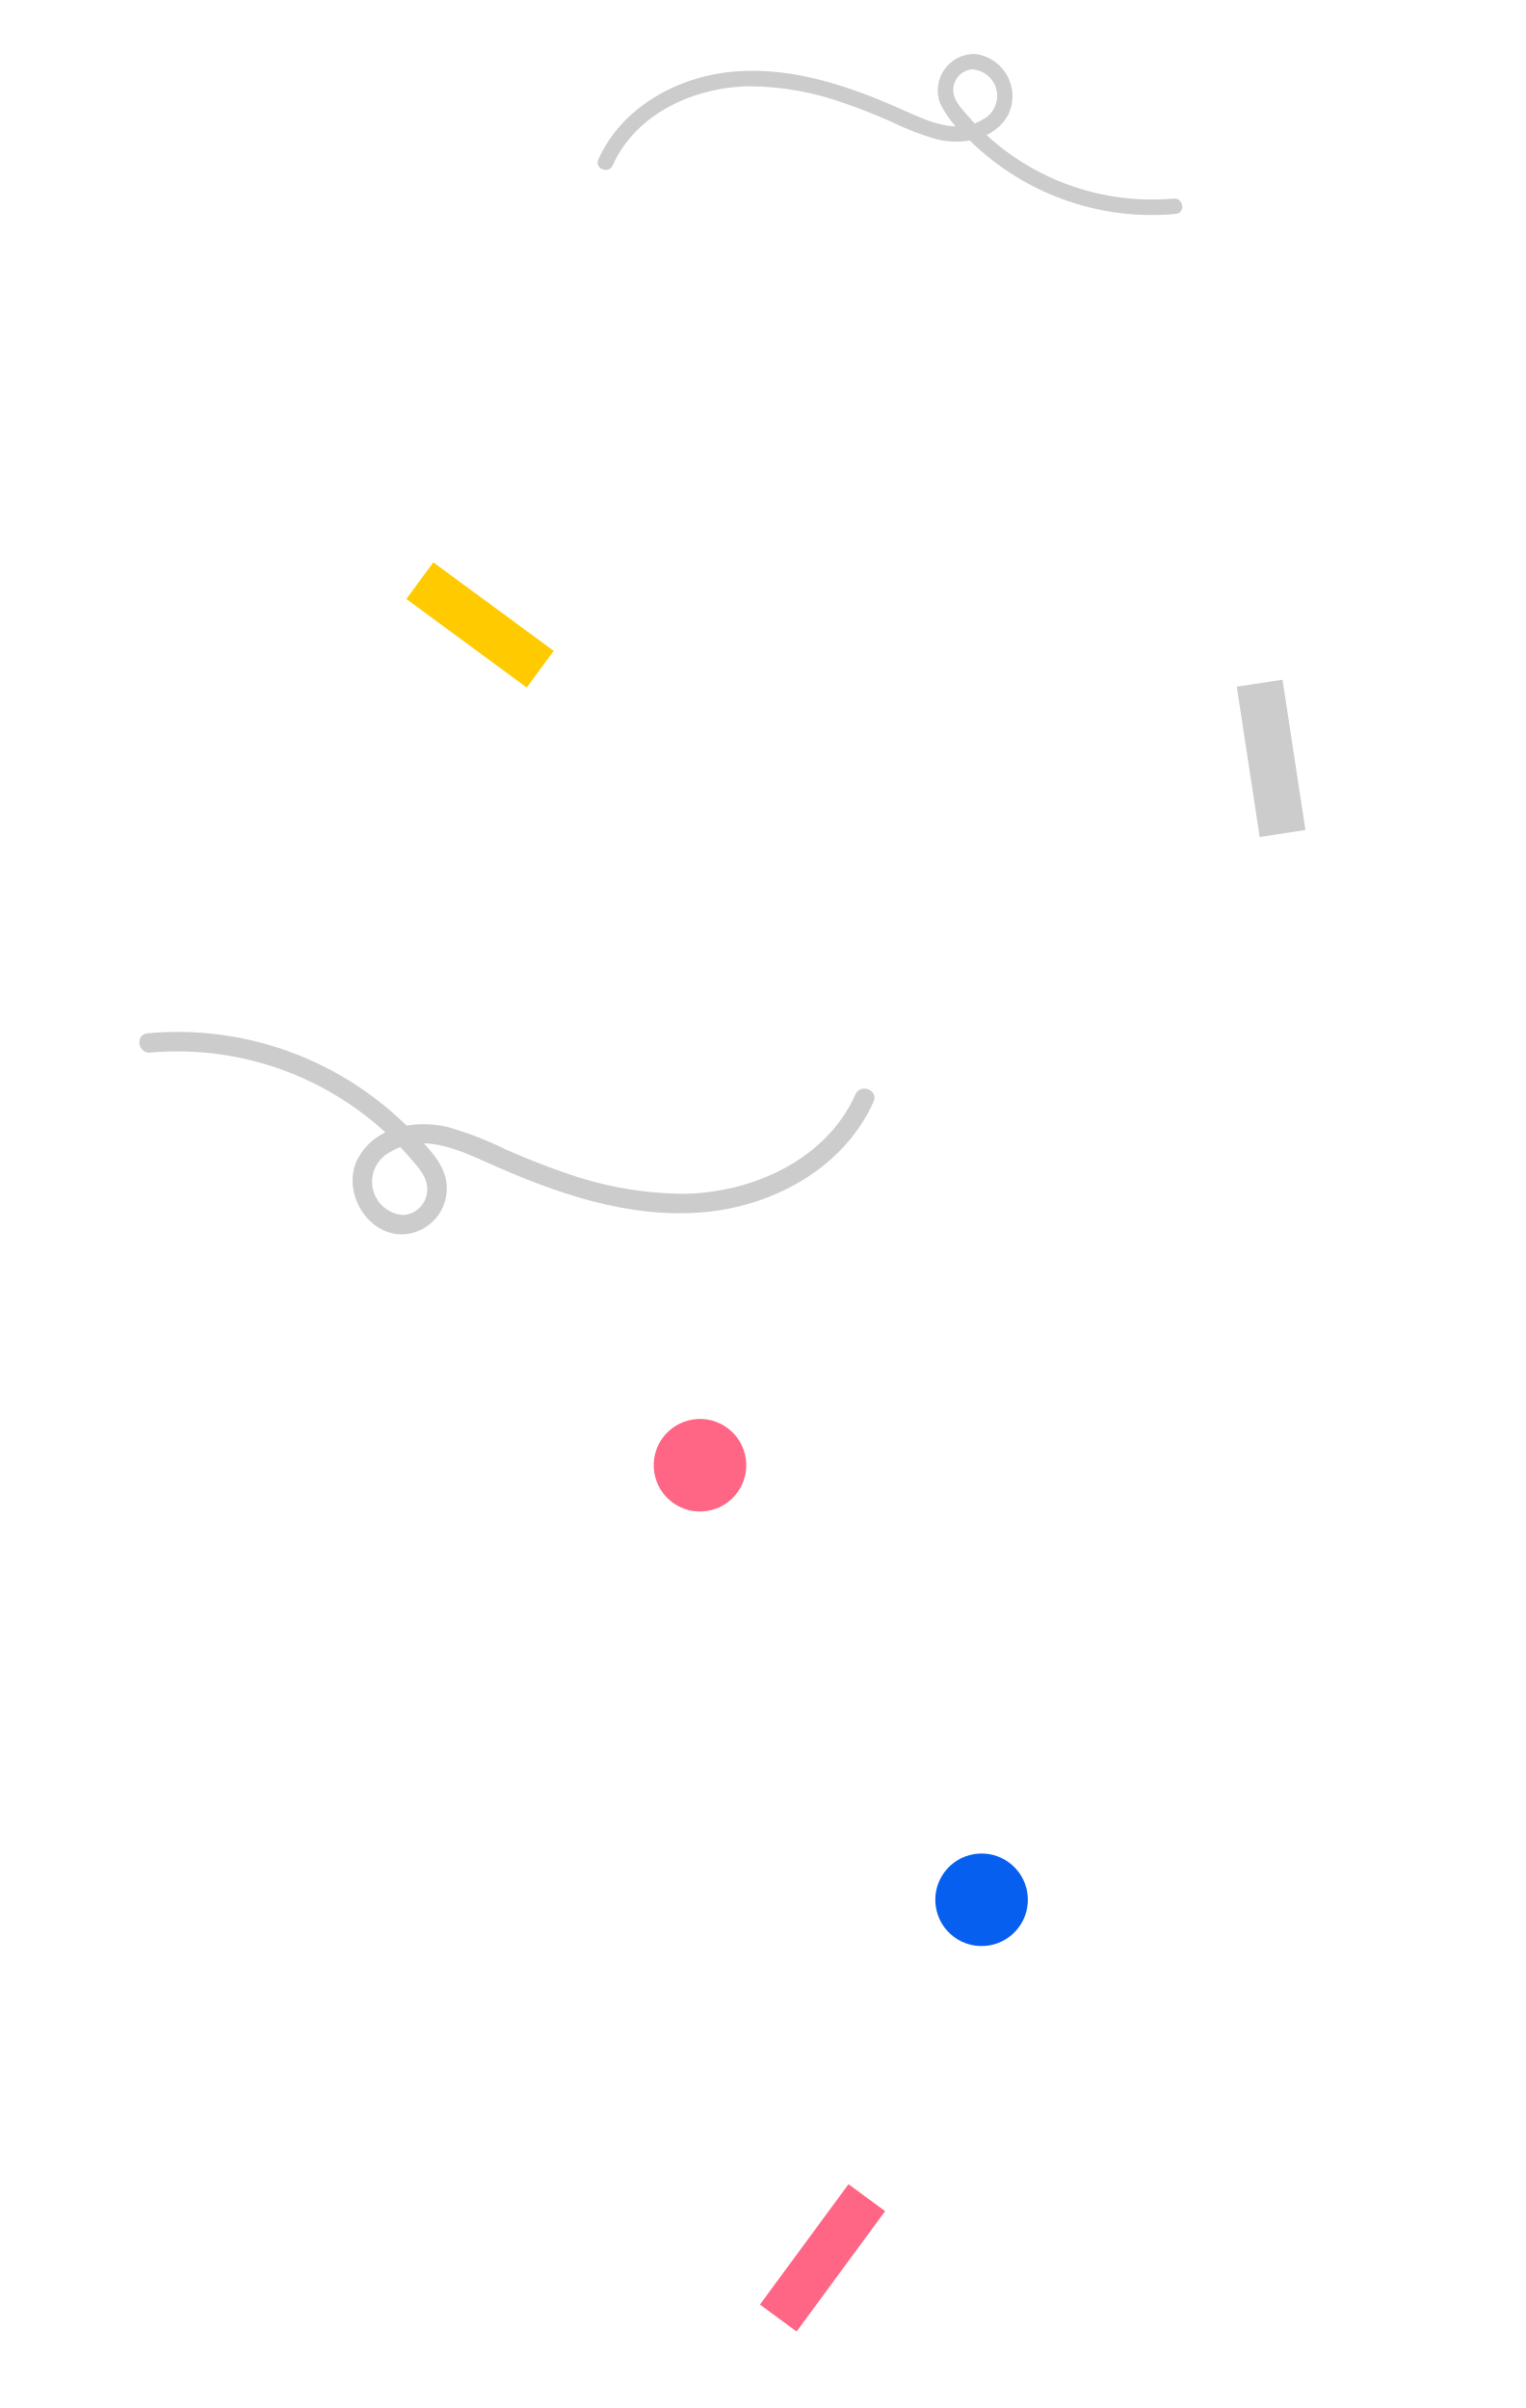
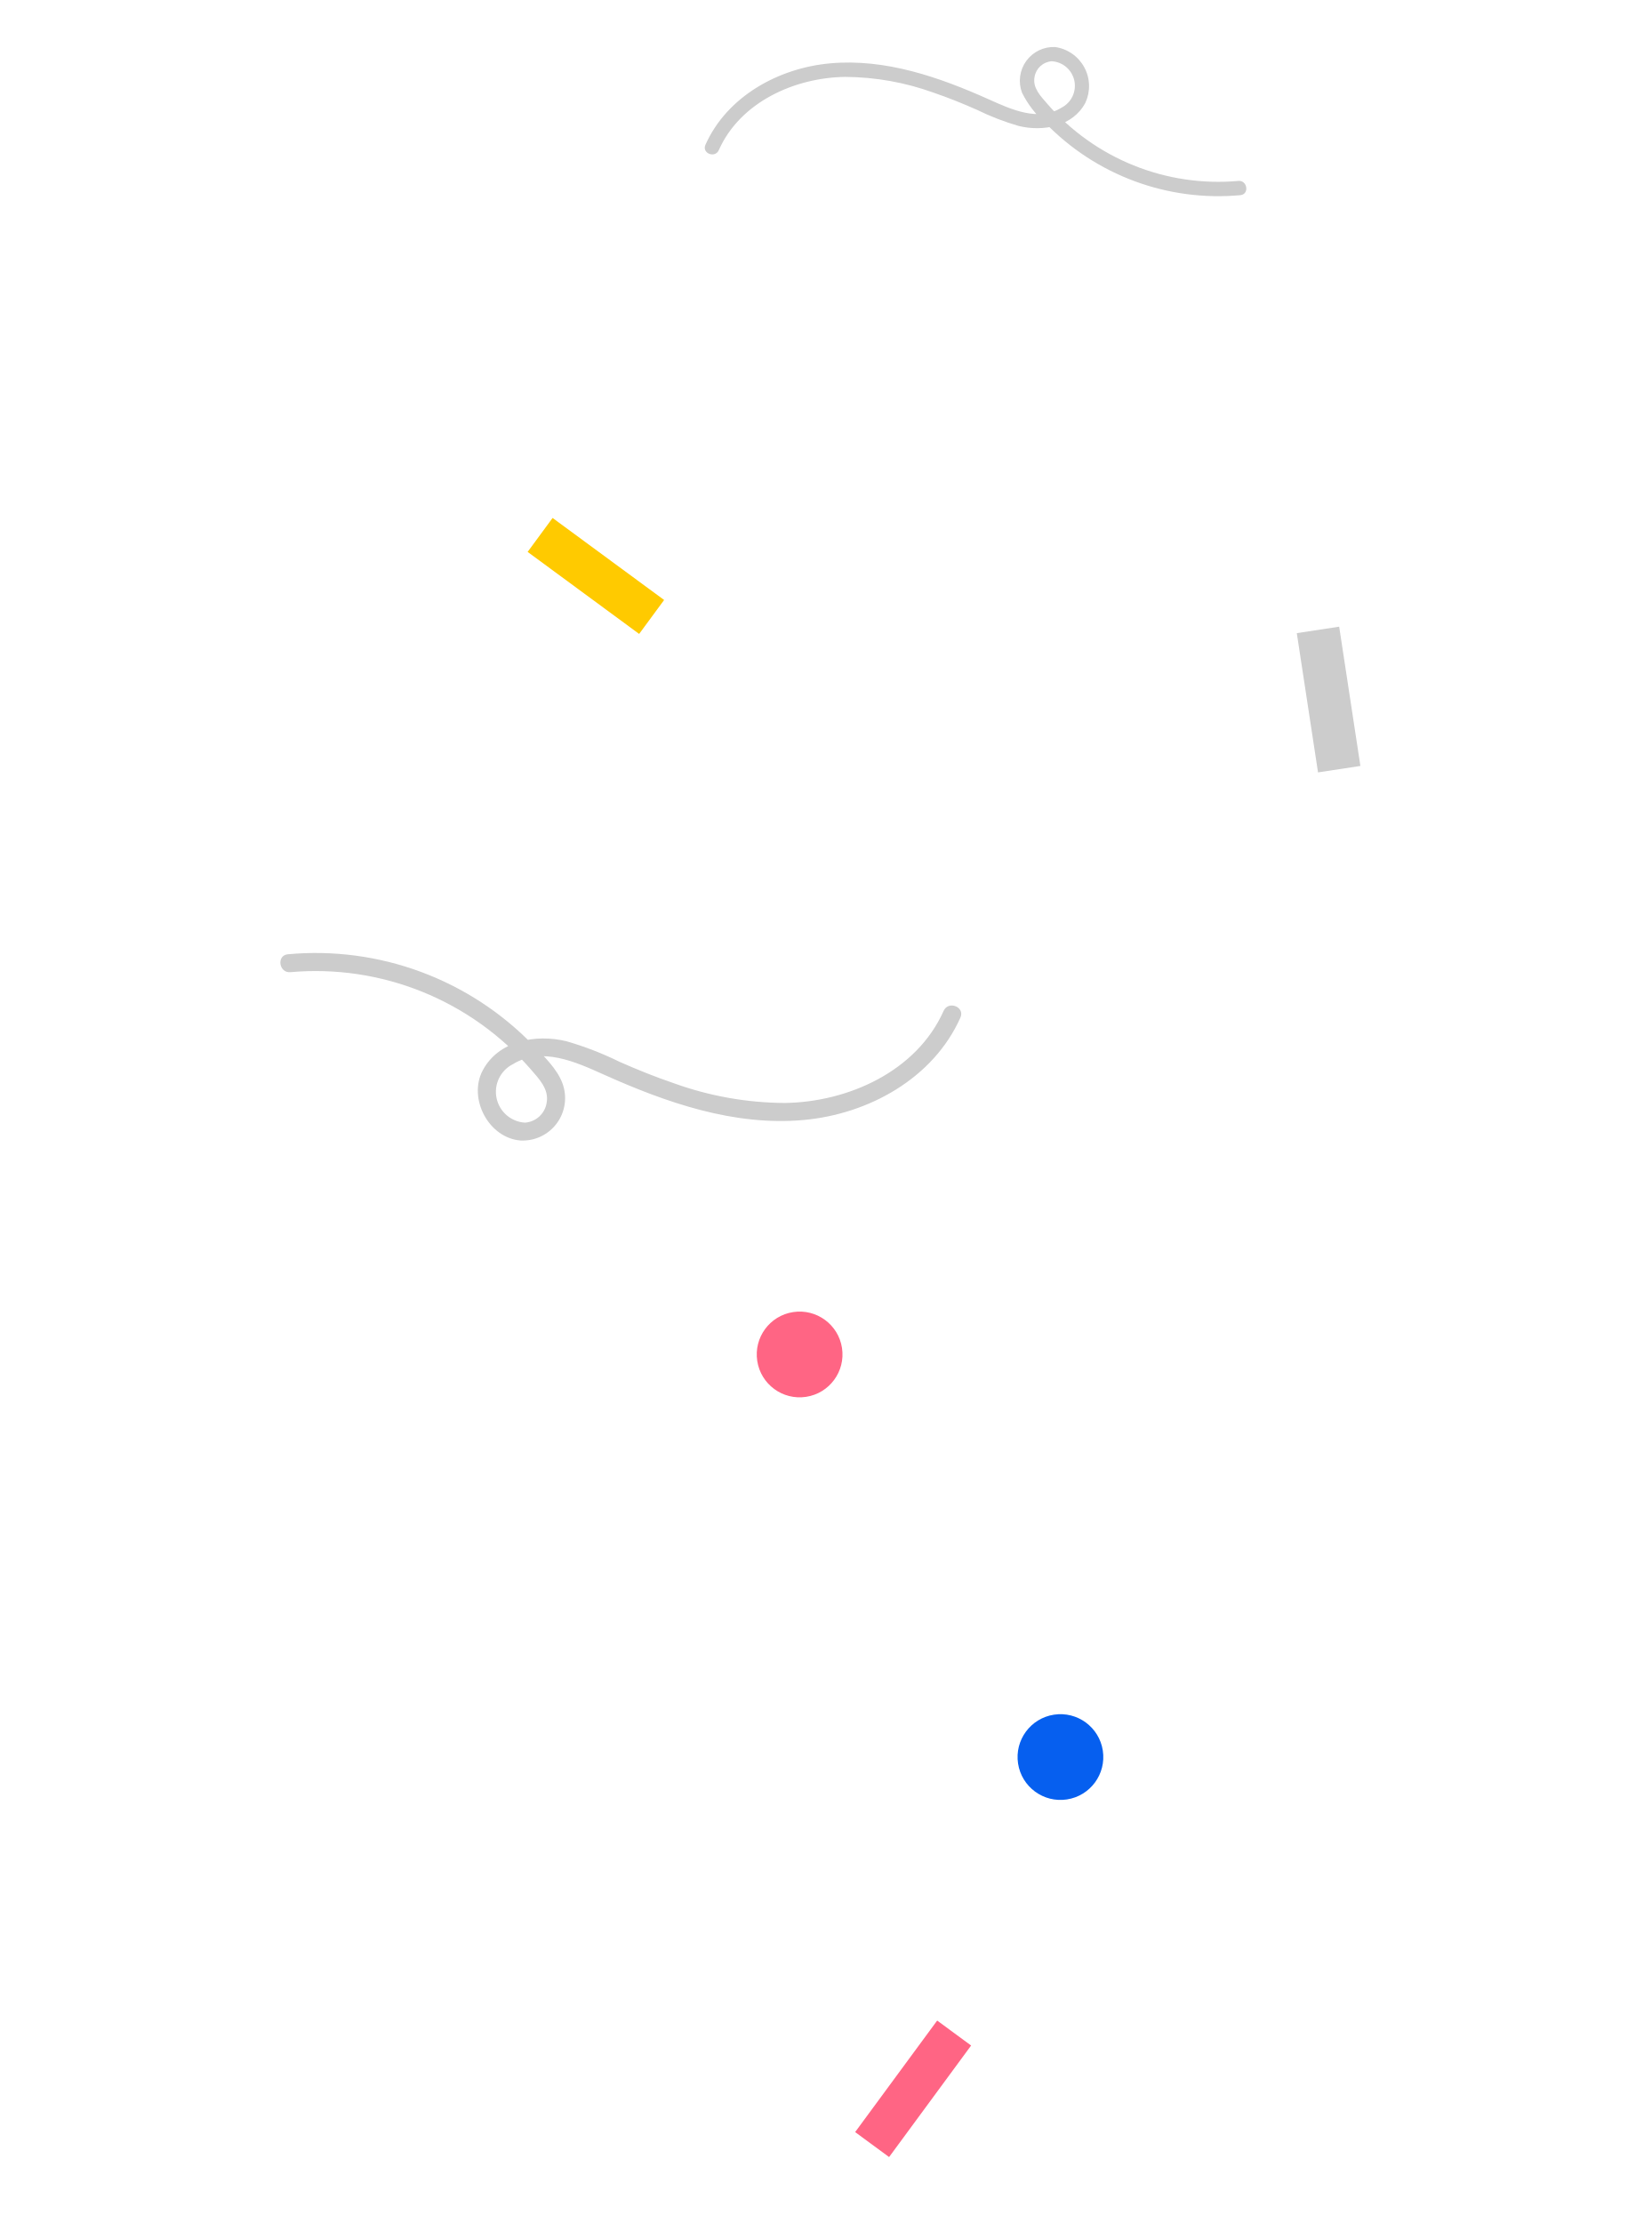
- <svg xmlns="http://www.w3.org/2000/svg" width="178" height="281" viewBox="0 0 178 281" fill="none">
-   <path d="M82.483 176.323C85.431 175.874 87.457 173.12 87.008 170.172C86.558 167.223 83.804 165.197 80.856 165.647C77.907 166.096 75.882 168.85 76.331 171.799C76.78 174.747 79.534 176.773 82.483 176.323Z" fill="#FF6584" />
-   <path d="M115.337 227.033C118.285 226.583 120.311 223.829 119.862 220.881C119.412 217.933 116.658 215.907 113.71 216.356C110.761 216.805 108.736 219.56 109.185 222.508C109.634 225.456 112.389 227.482 115.337 227.033Z" fill="#065FEF" />
-   <path d="M17.541 122.831C23.184 122.332 28.866 123.176 34.12 125.297C39.374 127.417 44.051 130.752 47.767 135.028C48.81 136.242 50.131 137.55 49.801 139.29C49.696 139.954 49.367 140.562 48.871 141.016C48.374 141.469 47.739 141.741 47.068 141.786C46.215 141.734 45.402 141.403 44.756 140.844C44.11 140.284 43.666 139.528 43.492 138.691C43.318 137.854 43.425 136.984 43.795 136.213C44.165 135.443 44.778 134.816 45.54 134.429C49.165 132.184 53.466 134.144 56.934 135.702C64.838 139.253 73.393 142.25 82.193 141.451C90.335 140.712 98.504 136.23 101.925 128.551C102.524 127.207 100.402 126.373 99.806 127.71C96.414 135.326 87.797 139.189 79.812 139.309C75.038 139.284 70.304 138.441 65.815 136.819C63.495 136.031 61.221 135.111 58.98 134.123C56.829 133.062 54.589 132.195 52.284 131.531C48.469 130.603 43.733 131.443 41.742 135.221C39.886 138.746 42.498 143.744 46.547 144.039C47.431 144.077 48.311 143.895 49.108 143.51C49.905 143.125 50.594 142.548 51.112 141.831C51.631 141.114 51.964 140.279 52.081 139.402C52.198 138.524 52.096 137.631 51.783 136.803C51.108 134.997 49.425 133.386 48.105 132.026C44.138 127.928 39.301 124.772 33.952 122.791C28.603 120.81 22.878 120.054 17.198 120.579C15.738 120.728 16.085 122.98 17.541 122.831Z" fill="#CCCCCC" />
-   <path d="M136.918 23.173C132.43 23.57 127.911 22.898 123.732 21.212C119.554 19.526 115.834 16.873 112.878 13.472C112.048 12.507 110.998 11.467 111.26 10.083C111.344 9.555 111.605 9.071 112 8.71C112.395 8.349 112.901 8.133 113.434 8.097C114.113 8.139 114.759 8.402 115.273 8.847C115.787 9.292 116.14 9.893 116.278 10.559C116.417 11.224 116.332 11.917 116.038 12.53C115.743 13.142 115.255 13.641 114.649 13.949C111.766 15.734 108.346 14.176 105.587 12.936C99.3 10.112 92.496 7.728 85.497 8.364C79.022 8.952 72.525 12.516 69.804 18.624C69.328 19.693 71.015 20.356 71.489 19.293C74.187 13.235 81.04 10.163 87.391 10.068C91.188 10.088 94.953 10.757 98.524 12.048C100.369 12.675 102.177 13.406 103.96 14.192C105.67 15.036 107.453 15.726 109.285 16.254C112.32 16.992 116.086 16.324 117.67 13.319C117.995 12.614 118.151 11.844 118.126 11.068C118.1 10.292 117.893 9.533 117.522 8.852C117.151 8.17 116.625 7.585 115.987 7.143C115.349 6.701 114.617 6.414 113.849 6.306C113.145 6.275 112.445 6.42 111.811 6.726C111.178 7.033 110.63 7.492 110.217 8.062C109.804 8.632 109.54 9.296 109.447 9.994C109.354 10.692 109.435 11.402 109.684 12.06C110.403 13.505 111.396 14.795 112.609 15.86C115.765 19.119 119.611 21.629 123.866 23.205C128.12 24.781 132.674 25.382 137.191 24.965C138.353 24.846 138.076 23.055 136.918 23.173Z" fill="#CCCCCC" />
-   <path d="M149.635 79.317L144.297 80.13L146.97 97.671L152.308 96.857L149.635 79.317Z" fill="#CCCCCC" />
-   <path d="M61.455 80.23L64.6 75.954L50.552 65.622L47.408 69.897L61.455 80.23Z" fill="#FFCA00" />
-   <path d="M88.663 268.932L92.939 272.076L103.271 258.028L98.996 254.884L88.663 268.932Z" fill="#FF6584" />
+ <svg xmlns="http://www.w3.org/2000/svg" width="208" height="280" viewBox="0 0 208 280" fill="none">
+   <path d="M101.539 175.941C104.487 175.492 106.513 172.737 106.064 169.789C105.614 166.841 102.86 164.815 99.912 165.264C96.963 165.713 94.938 168.468 95.387 171.416C95.836 174.364 98.591 176.39 101.539 175.941Z" fill="#FF6584" />
+   <path d="M134.393 226.65C137.341 226.201 139.367 223.446 138.918 220.498C138.468 217.55 135.714 215.524 132.766 215.973C129.818 216.423 127.792 219.177 128.241 222.125C128.69 225.073 131.445 227.099 134.393 226.65Z" fill="#065FEF" />
+   <path d="M36.597 122.449C42.24 121.949 47.922 122.794 53.176 124.914C58.43 127.034 63.107 130.369 66.823 134.646C67.867 135.859 69.187 137.167 68.858 138.907C68.752 139.571 68.424 140.18 67.927 140.633C67.43 141.087 66.795 141.358 66.124 141.404C65.271 141.352 64.458 141.02 63.812 140.461C63.166 139.902 62.722 139.145 62.548 138.309C62.374 137.472 62.48 136.601 62.851 135.831C63.221 135.06 63.834 134.433 64.596 134.046C68.221 131.801 72.522 133.761 75.99 135.319C83.894 138.871 92.45 141.868 101.249 141.068C109.391 140.329 117.56 135.848 120.981 128.168C121.58 126.825 119.458 125.991 118.863 127.327C115.47 134.944 106.853 138.807 98.868 138.926C94.094 138.901 89.36 138.059 84.871 136.436C82.551 135.648 80.277 134.729 78.036 133.74C75.885 132.68 73.644 131.812 71.34 131.148C67.525 130.22 62.789 131.06 60.799 134.838C58.941 138.363 61.554 143.362 65.603 143.656C66.487 143.694 67.367 143.513 68.164 143.127C68.961 142.742 69.65 142.165 70.168 141.448C70.688 140.731 71.02 139.896 71.137 139.019C71.254 138.141 71.152 137.249 70.839 136.421C70.164 134.615 68.481 133.003 67.161 131.644C63.194 127.546 58.357 124.39 53.008 122.408C47.659 120.427 41.934 119.671 36.254 120.196C34.794 120.345 35.141 122.597 36.597 122.449Z" fill="#CCCCCC" />
+   <path d="M155.974 22.79C151.486 23.188 146.967 22.516 142.788 20.829C138.61 19.143 134.89 16.491 131.934 13.089C131.104 12.124 130.054 11.084 130.316 9.7C130.4 9.172 130.661 8.688 131.056 8.327C131.451 7.967 131.957 7.751 132.49 7.715C133.169 7.756 133.815 8.019 134.329 8.464C134.843 8.909 135.196 9.511 135.334 10.176C135.473 10.842 135.388 11.534 135.094 12.147C134.799 12.759 134.311 13.258 133.706 13.566C130.823 15.352 127.402 13.793 124.643 12.553C118.356 9.729 111.552 7.345 104.553 7.981C98.078 8.569 91.581 12.133 88.86 18.241C88.383 19.31 90.071 19.973 90.545 18.91C93.243 12.852 100.096 9.78 106.447 9.685C110.244 9.705 114.009 10.375 117.58 11.665C119.425 12.292 121.233 13.023 123.016 13.81C124.726 14.653 126.509 15.343 128.341 15.871C131.376 16.609 135.142 15.941 136.726 12.936C137.051 12.232 137.207 11.461 137.182 10.685C137.156 9.909 136.95 9.151 136.578 8.469C136.207 7.787 135.681 7.202 135.043 6.76C134.405 6.318 133.673 6.031 132.905 5.923C132.201 5.892 131.501 6.037 130.867 6.343C130.234 6.65 129.686 7.109 129.273 7.679C128.86 8.25 128.596 8.913 128.503 9.611C128.41 10.309 128.491 11.019 128.74 11.678C129.459 13.122 130.452 14.413 131.665 15.477C134.821 18.736 138.667 21.247 142.922 22.822C147.176 24.398 151.73 24.999 156.247 24.582C157.409 24.463 157.133 22.672 155.974 22.79Z" fill="#CCCCCC" />
+   <path d="M168.691 78.934L163.353 79.748L166.026 97.288L171.364 96.475L168.691 78.934Z" fill="#CCCCCC" />
+   <path d="M80.511 79.847L83.656 75.572L69.608 65.239L66.464 69.514L80.511 79.847Z" fill="#FFCA00" />
+   <path d="M107.719 268.549L111.995 271.694L122.327 257.646L118.052 254.501L107.719 268.549Z" fill="#FF6584" />
</svg>
